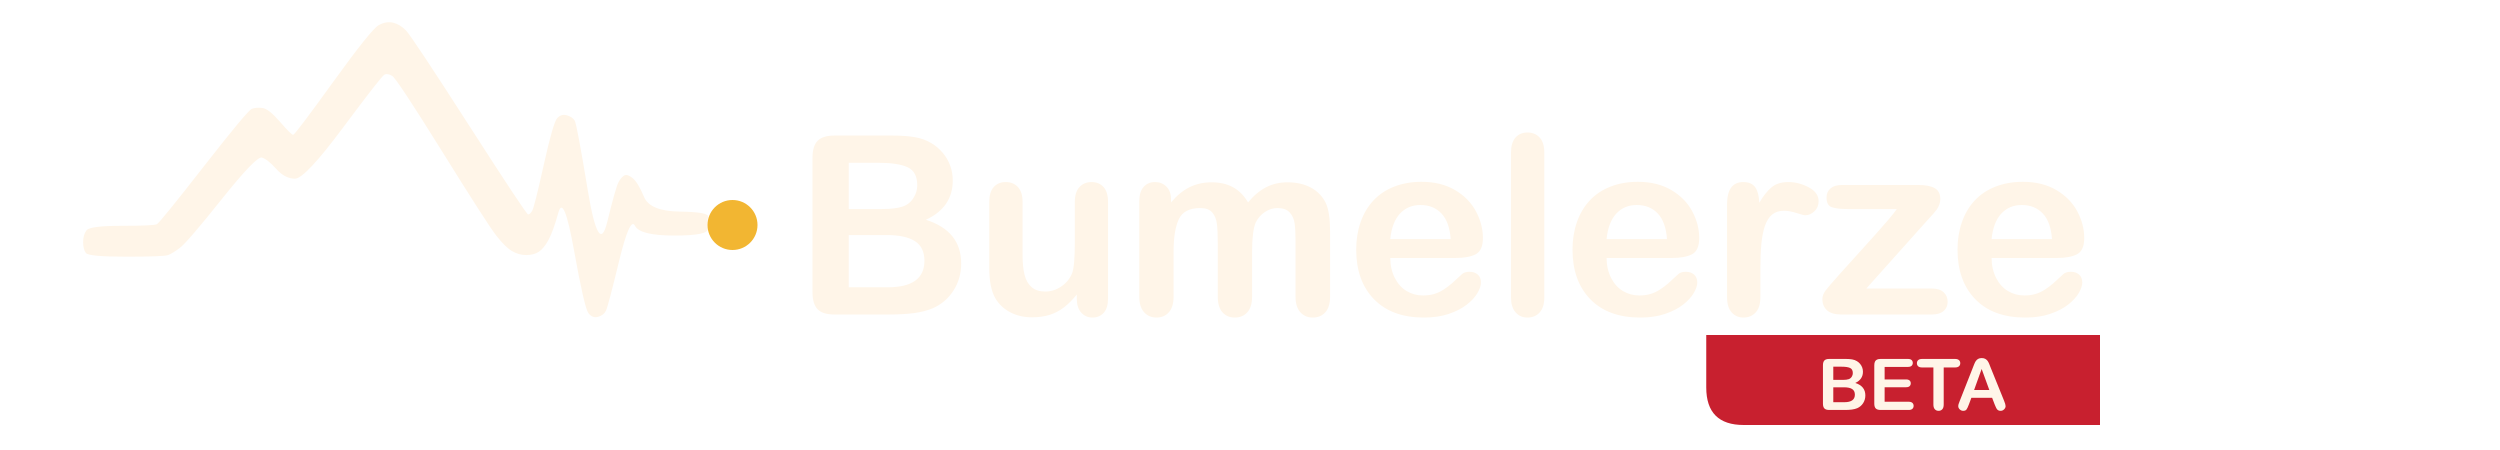
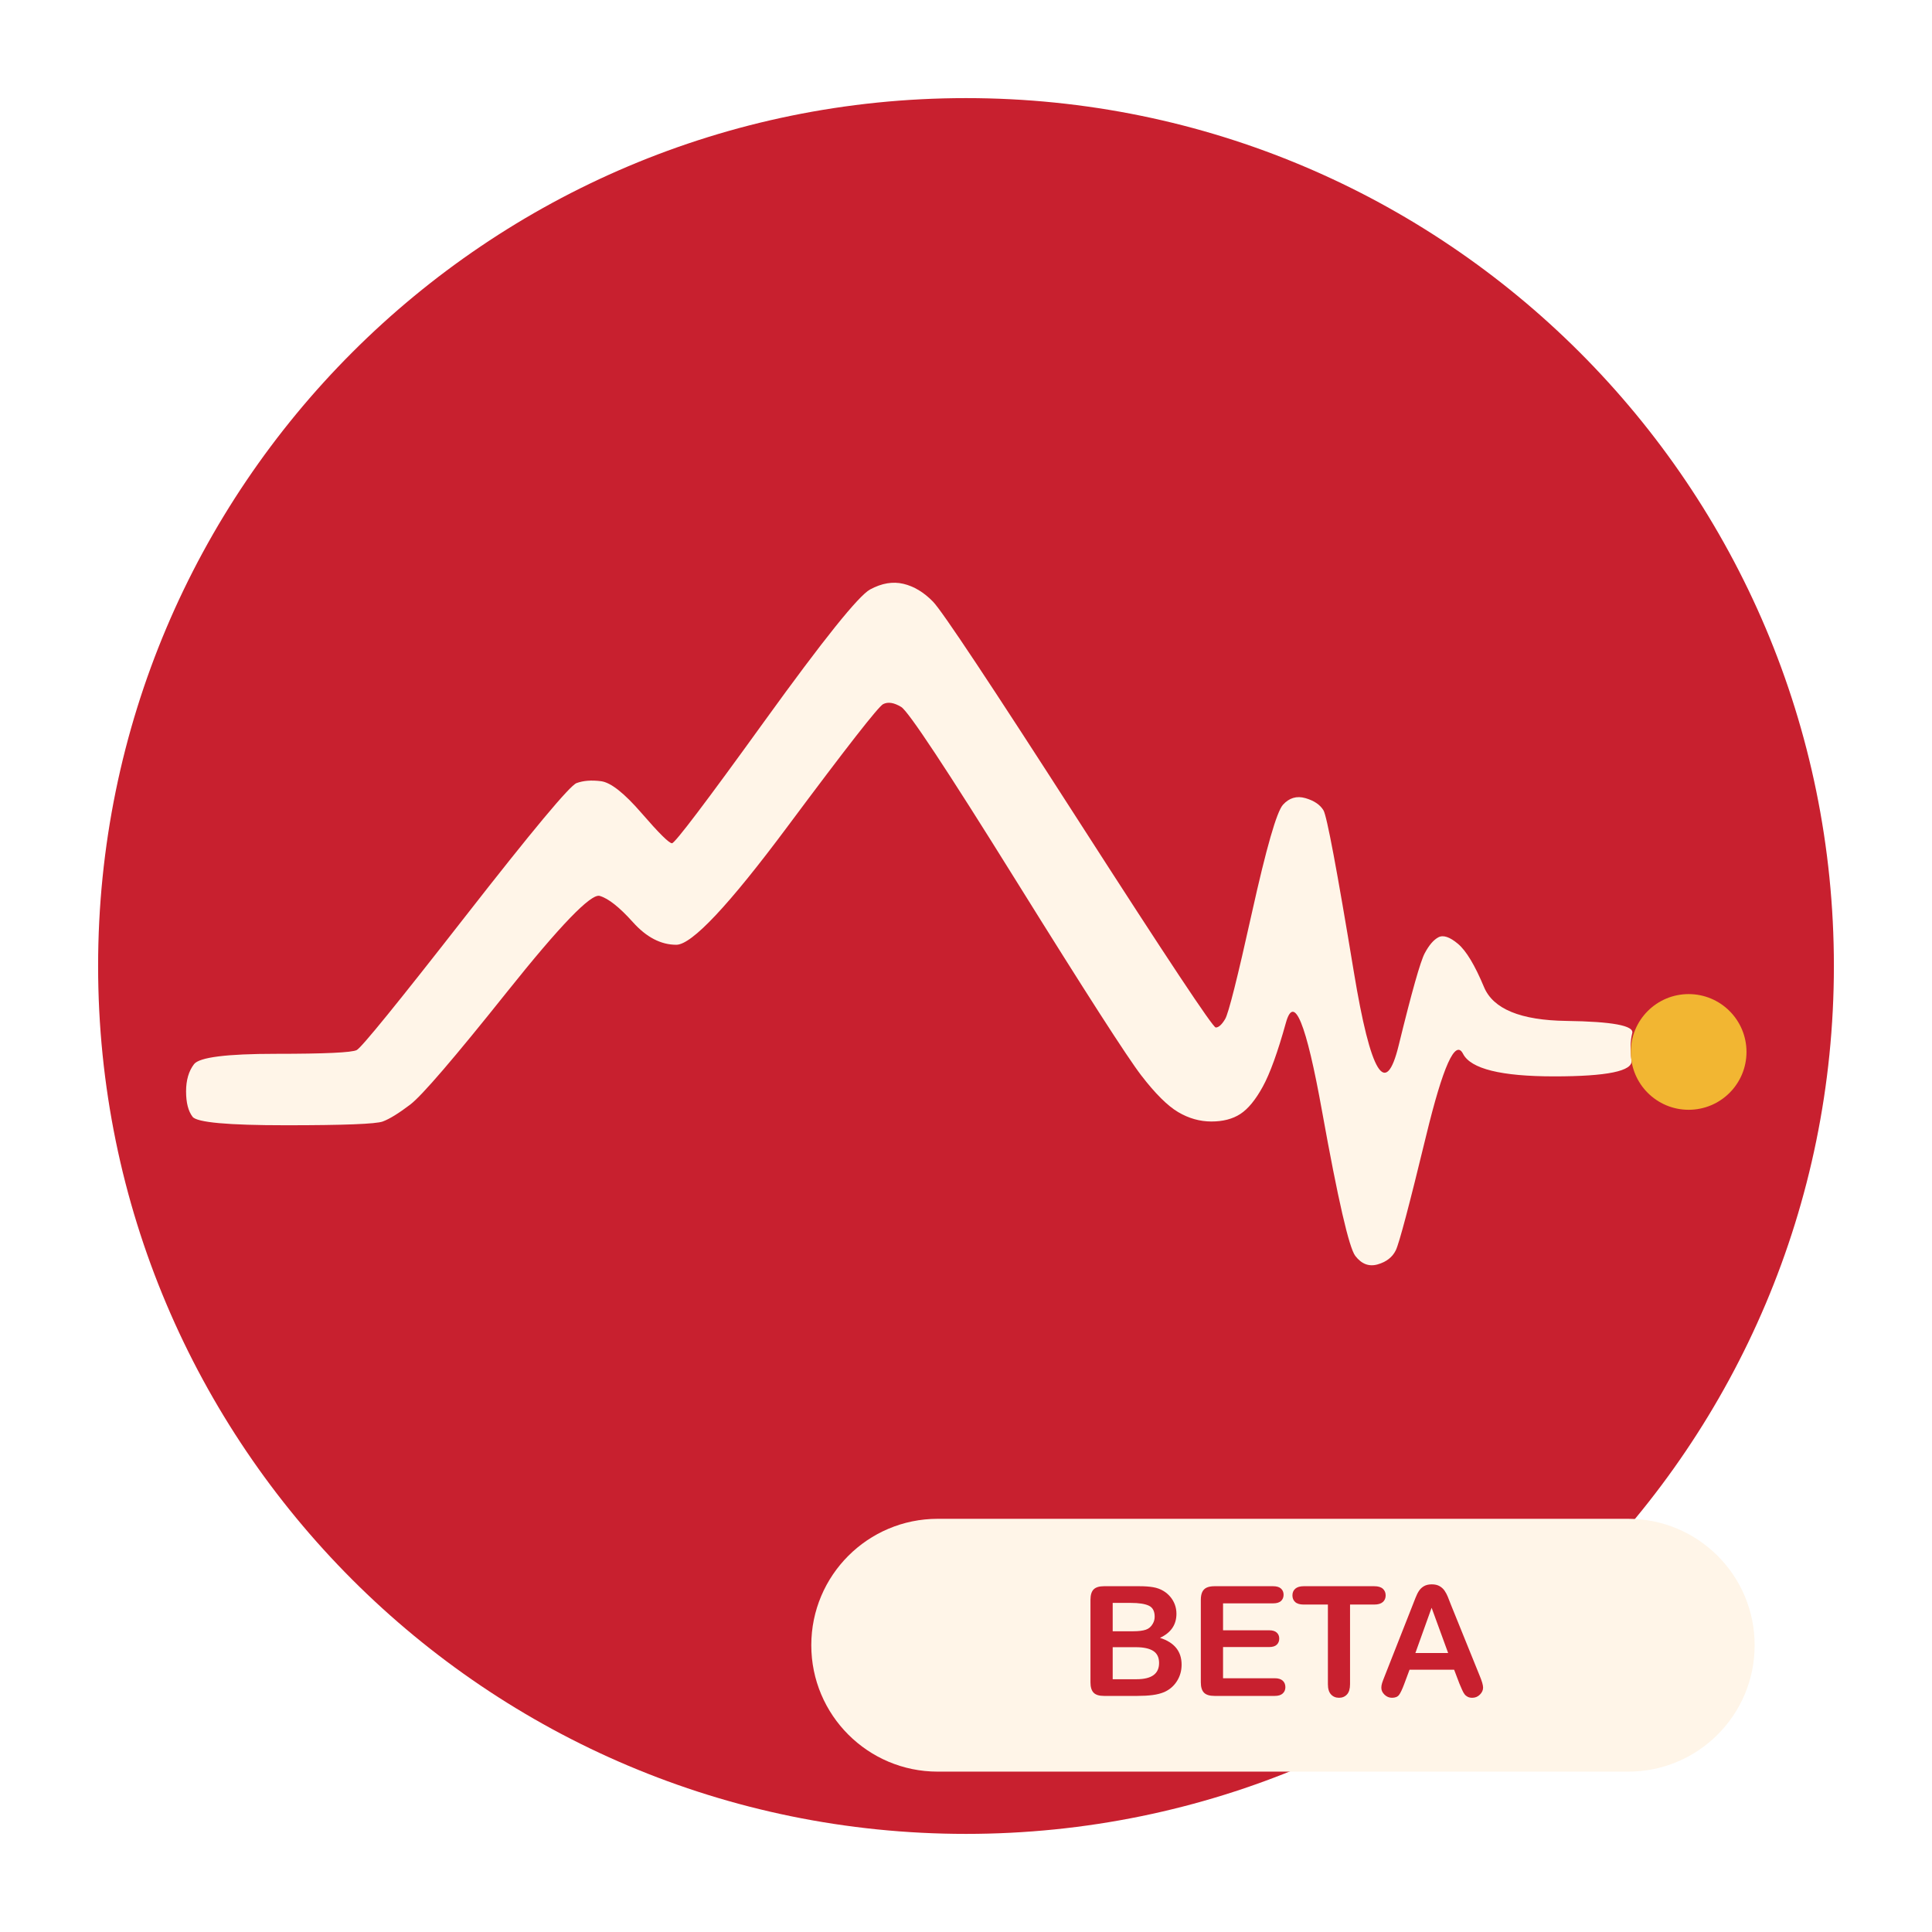
- <svg xmlns="http://www.w3.org/2000/svg" xmlns:xlink="http://www.w3.org/1999/xlink" viewBox="0 0 2000 360" role="img" aria-labelledby="title desc">
-   <g transform="translate(40 -18.900) scale(1 1.3)">
+ <svg xmlns="http://www.w3.org/2000/svg" xmlns:xlink="http://www.w3.org/1999/xlink" viewBox="0 0 1024 1024" role="img" aria-labelledby="title desc">
+   <circle cx="512" cy="512" r="460" fill="#C8202F" />
+   <g transform="translate(58 252.635) scale(1.533 1.9929)">
    <path d="M 26.672 161.359 Q 26.500 162.375 26.500 163.500 Q 26.500 164.625 26.641 165.609 Q 26.781 166.594 27.062 167.438 Q 27.344 168.281 27.766 168.984 Q 28.188 169.688 28.750 170.250 Q 29.312 170.812 31.609 171.234 Q 33.906 171.656 37.938 171.938 Q 41.969 172.219 47.734 172.359 Q 53.500 172.500 61.000 172.500 Q 68.500 172.500 74.344 172.438 Q 80.188 172.375 84.375 172.250 Q 88.562 172.125 91.094 171.938 Q 93.625 171.750 94.500 171.500 Q 95.375 171.250 96.406 170.844 Q 97.438 170.438 98.625 169.875 Q 99.812 169.312 101.156 168.594 Q 102.500 167.875 104.000 167.000 Q 105.500 166.125 108.344 163.812 Q 111.188 161.500 115.375 157.750 Q 119.562 154.000 125.094 148.812 Q 130.625 143.625 137.500 137.000 Q 144.375 130.375 149.812 125.469 Q 155.250 120.562 159.250 117.375 Q 163.250 114.188 165.812 112.719 Q 168.375 111.250 169.500 111.500 Q 170.625 111.750 171.906 112.312 Q 173.188 112.875 174.625 113.750 Q 176.062 114.625 177.656 115.812 Q 179.250 117.000 181.000 118.500 Q 182.750 120.000 184.562 121.125 Q 186.375 122.250 188.250 123.000 Q 190.125 123.750 192.062 124.125 Q 194.000 124.500 196.000 124.500 Q 198.000 124.500 201.406 122.531 Q 204.812 120.562 209.625 116.625 Q 214.438 112.688 220.656 106.781 Q 226.875 100.875 234.500 93.000 Q 242.125 85.125 248.000 79.156 Q 253.875 73.188 258.000 69.125 Q 262.125 65.062 264.500 62.906 Q 266.875 60.750 267.500 60.500 Q 268.125 60.250 268.828 60.172 Q 269.531 60.094 270.312 60.188 Q 271.094 60.281 271.953 60.547 Q 272.812 60.812 273.750 61.250 Q 274.688 61.688 277.641 64.797 Q 280.594 67.906 285.562 73.688 Q 290.531 79.469 297.516 87.922 Q 304.500 96.375 313.500 107.500 Q 322.500 118.625 329.703 127.422 Q 336.906 136.219 342.312 142.688 Q 347.719 149.156 351.328 153.297 Q 354.938 157.438 356.750 159.250 Q 358.562 161.062 360.266 162.578 Q 361.969 164.094 363.562 165.312 Q 365.156 166.531 366.641 167.453 Q 368.125 168.375 369.500 169.000 Q 370.875 169.625 372.281 170.094 Q 373.688 170.562 375.125 170.875 Q 376.562 171.188 378.031 171.344 Q 379.500 171.500 381.000 171.500 Q 382.500 171.500 383.875 171.375 Q 385.250 171.250 386.500 171.000 Q 387.750 170.750 388.875 170.375 Q 390.000 170.000 391.000 169.500 Q 392.000 169.000 392.984 168.297 Q 393.969 167.594 394.938 166.688 Q 395.906 165.781 396.859 164.672 Q 397.812 163.562 398.750 162.250 Q 399.688 160.938 400.656 159.219 Q 401.625 157.500 402.625 155.375 Q 403.625 153.250 404.656 150.719 Q 405.688 148.188 406.750 145.250 Q 407.812 142.312 409.125 142.312 Q 410.438 142.312 412.000 145.250 Q 413.562 148.188 415.375 154.062 Q 417.188 159.938 419.250 168.750 Q 421.312 177.562 423.062 184.375 Q 424.812 191.188 426.250 196.000 Q 427.688 200.812 428.812 203.625 Q 429.938 206.438 430.750 207.250 Q 431.562 208.062 432.453 208.609 Q 433.344 209.156 434.312 209.438 Q 435.281 209.719 436.328 209.734 Q 437.375 209.750 438.500 209.500 Q 439.625 209.250 440.578 208.891 Q 441.531 208.531 442.312 208.062 Q 443.094 207.594 443.703 207.016 Q 444.312 206.438 444.750 205.750 Q 445.188 205.062 446.062 202.812 Q 446.938 200.562 448.250 196.750 Q 449.562 192.938 451.312 187.562 Q 453.062 182.188 455.250 175.250 Q 457.438 168.312 459.328 163.484 Q 461.219 158.656 462.812 155.938 Q 464.406 153.219 465.703 152.609 Q 467.000 152.000 468.000 153.500 Q 469.000 155.000 471.469 156.125 Q 473.938 157.250 477.875 158.000 Q 481.812 158.750 487.219 159.125 Q 492.625 159.500 499.500 159.500 Q 506.375 159.500 511.484 159.234 Q 516.594 158.969 519.938 158.438 Q 523.281 157.906 524.859 157.109 Q 526.438 156.312 526.250 155.250 Q 526.062 154.188 525.984 153.203 Q 525.906 152.219 525.938 151.312 Q 525.969 150.406 526.109 149.578 Q 526.250 148.750 526.500 148.000 Q 526.750 147.250 525.453 146.672 Q 524.156 146.094 521.312 145.688 Q 518.469 145.281 514.078 145.047 Q 509.688 144.812 503.750 144.750 Q 497.812 144.688 493.062 144.094 Q 488.312 143.500 484.750 142.375 Q 481.188 141.250 478.812 139.594 Q 476.438 137.938 475.250 135.750 Q 474.062 133.562 472.906 131.750 Q 471.750 129.938 470.625 128.500 Q 469.500 127.062 468.406 126.000 Q 467.312 124.938 466.250 124.250 Q 465.188 123.562 464.234 123.109 Q 463.281 122.656 462.438 122.438 Q 461.594 122.219 460.859 122.234 Q 460.125 122.250 459.500 122.500 Q 458.875 122.750 458.266 123.141 Q 457.656 123.531 457.062 124.062 Q 456.469 124.594 455.891 125.266 Q 455.312 125.938 454.750 126.750 Q 454.188 127.562 453.344 129.500 Q 452.500 131.438 451.375 134.500 Q 450.250 137.562 448.844 141.750 Q 447.438 145.938 445.750 151.250 Q 444.062 156.562 442.250 158.000 Q 440.438 159.438 438.500 157.000 Q 436.562 154.562 434.500 148.250 Q 432.438 141.938 430.250 131.750 Q 428.062 121.562 426.312 113.781 Q 424.562 106.000 423.250 100.625 Q 421.938 95.250 421.062 92.281 Q 420.188 89.312 419.750 88.750 Q 419.312 88.188 418.703 87.703 Q 418.094 87.219 417.312 86.812 Q 416.531 86.406 415.578 86.078 Q 414.625 85.750 413.500 85.500 Q 412.375 85.250 411.328 85.234 Q 410.281 85.219 409.312 85.438 Q 408.344 85.656 407.453 86.109 Q 406.562 86.562 405.750 87.250 Q 404.938 87.938 403.859 90.078 Q 402.781 92.219 401.438 95.812 Q 400.094 99.406 398.484 104.453 Q 396.875 109.500 395.000 116.000 Q 393.125 122.500 391.609 127.516 Q 390.094 132.531 388.938 136.062 Q 387.781 139.594 386.984 141.641 Q 386.188 143.688 385.750 144.250 Q 385.312 144.812 384.891 145.234 Q 384.469 145.656 384.062 145.938 Q 383.656 146.219 383.266 146.359 Q 382.875 146.500 382.500 146.500 Q 382.125 146.500 378.984 143.078 Q 375.844 139.656 369.938 132.812 Q 364.031 125.969 355.359 115.703 Q 346.688 105.438 335.250 91.750 Q 323.812 78.062 314.938 67.562 Q 306.062 57.062 299.750 49.750 Q 293.438 42.438 289.688 38.312 Q 285.938 34.188 284.750 33.250 Q 283.562 32.312 282.328 31.547 Q 281.094 30.781 279.812 30.188 Q 278.531 29.594 277.203 29.172 Q 275.875 28.750 274.500 28.500 Q 273.125 28.250 271.719 28.219 Q 270.312 28.188 268.875 28.375 Q 267.438 28.562 265.969 28.969 Q 264.500 29.375 263.000 30.000 Q 261.500 30.625 258.469 33.125 Q 255.438 35.625 250.875 40.000 Q 246.312 44.375 240.219 50.625 Q 234.125 56.875 226.500 65.000 Q 218.875 73.125 213.062 79.219 Q 207.250 85.312 203.250 89.375 Q 199.250 93.438 197.062 95.469 Q 194.875 97.500 194.500 97.500 Q 194.125 97.500 193.281 97.000 Q 192.438 96.500 191.125 95.500 Q 189.812 94.500 188.031 93.000 Q 186.250 91.500 184.000 89.500 Q 181.750 87.500 179.750 85.969 Q 177.750 84.438 176.000 83.375 Q 174.250 82.312 172.750 81.719 Q 171.250 81.125 170.000 81.000 Q 168.750 80.875 167.594 80.844 Q 166.438 80.812 165.375 80.875 Q 164.312 80.938 163.344 81.094 Q 162.375 81.250 161.500 81.500 Q 160.625 81.750 157.781 84.094 Q 154.938 86.438 150.125 90.875 Q 145.312 95.312 138.531 101.844 Q 131.750 108.375 123.000 117.000 Q 114.250 125.625 107.531 132.156 Q 100.812 138.688 96.125 143.125 Q 91.438 147.562 88.781 149.906 Q 86.125 152.250 85.500 152.500 Q 84.875 152.750 82.812 152.938 Q 80.750 153.125 77.250 153.250 Q 73.750 153.375 68.812 153.438 Q 63.875 153.500 57.500 153.500 Q 51.125 153.500 46.172 153.672 Q 41.219 153.844 37.688 154.188 Q 34.156 154.531 32.047 155.047 Q 29.938 155.562 29.250 156.250 Q 28.562 156.938 28.047 157.734 Q 27.531 158.531 27.188 159.438 Q 26.844 160.344 26.672 161.359 Z" fill="#FFF5E8" />
    <ellipse cx="546" cy="153" rx="20" ry="15.385" fill="#F2B632" />
  </g>
-   <path d="M 61.328 145.605 L 17.578 145.605 Q 8.105 145.605 4.053 141.357 Q 0.000 137.109 0.000 127.832 L 0.000 20.215 Q 0.000 10.742 4.150 6.592 Q 8.301 2.441 17.578 2.441 L 63.965 2.441 Q 74.219 2.441 81.738 3.711 Q 89.258 4.980 95.215 8.594 Q 100.293 11.621 104.199 16.260 Q 108.105 20.898 110.156 26.514 Q 112.207 32.129 112.207 38.379 Q 112.207 59.863 90.723 69.824 Q 118.945 78.809 118.945 104.785 Q 118.945 116.797 112.793 126.416 Q 106.641 136.035 96.191 140.625 Q 89.648 143.359 81.152 144.482 Q 72.656 145.605 61.328 145.605 Z M 59.180 82.031 L 29.004 82.031 L 29.004 123.828 L 60.156 123.828 Q 89.551 123.828 89.551 102.637 Q 89.551 91.797 81.934 86.914 Q 74.316 82.031 59.180 82.031 Z M 29.004 24.219 L 29.004 61.230 L 55.566 61.230 Q 66.406 61.230 72.314 59.180 Q 78.223 57.129 81.348 51.367 Q 83.789 47.266 83.789 42.188 Q 83.789 31.348 76.074 27.783 Q 68.359 24.219 52.539 24.219 Z M 211.426 133.008 L 211.426 129.590 Q 206.641 135.645 201.367 139.746 Q 196.094 143.848 189.844 145.850 Q 183.594 147.852 175.586 147.852 Q 165.918 147.852 158.252 143.848 Q 150.586 139.844 146.387 132.812 Q 141.406 124.316 141.406 108.398 L 141.406 55.566 Q 141.406 47.559 145.020 43.604 Q 148.633 39.648 154.590 39.648 Q 160.645 39.648 164.355 43.652 Q 168.066 47.656 168.066 55.566 L 168.066 98.242 Q 168.066 107.520 169.629 113.818 Q 171.191 120.117 175.244 123.682 Q 179.297 127.246 186.230 127.246 Q 192.969 127.246 198.926 123.242 Q 204.883 119.238 207.617 112.793 Q 209.863 107.129 209.863 87.988 L 209.863 55.566 Q 209.863 47.656 213.574 43.652 Q 217.285 39.648 223.242 39.648 Q 229.199 39.648 232.812 43.604 Q 236.426 47.559 236.426 55.566 L 236.426 132.812 Q 236.426 140.430 232.959 144.238 Q 229.492 148.047 224.023 148.047 Q 218.555 148.047 214.990 144.092 Q 211.426 140.137 211.426 133.008 Z M 351.660 95.801 L 351.660 131.250 Q 351.660 139.648 347.852 143.848 Q 344.043 148.047 337.793 148.047 Q 331.738 148.047 327.979 143.848 Q 324.219 139.648 324.219 131.250 L 324.219 88.770 Q 324.219 78.711 323.535 73.145 Q 322.852 67.578 319.824 64.014 Q 316.797 60.449 310.254 60.449 Q 297.168 60.449 293.018 69.434 Q 288.867 78.418 288.867 95.215 L 288.867 131.250 Q 288.867 139.551 285.107 143.799 Q 281.348 148.047 275.195 148.047 Q 269.141 148.047 265.283 143.799 Q 261.426 139.551 261.426 131.250 L 261.426 54.980 Q 261.426 47.461 264.893 43.555 Q 268.359 39.648 274.023 39.648 Q 279.492 39.648 283.154 43.311 Q 286.816 46.973 286.816 53.418 L 286.816 55.957 Q 293.750 47.656 301.660 43.750 Q 309.570 39.844 319.238 39.844 Q 329.297 39.844 336.523 43.848 Q 343.750 47.852 348.438 55.957 Q 355.176 47.754 362.891 43.799 Q 370.605 39.844 379.980 39.844 Q 390.918 39.844 398.828 44.141 Q 406.738 48.438 410.645 56.445 Q 414.062 63.672 414.062 79.199 L 414.062 131.250 Q 414.062 139.648 410.254 143.848 Q 406.445 148.047 400.195 148.047 Q 394.141 148.047 390.283 143.799 Q 386.426 139.551 386.426 131.250 L 386.426 86.426 Q 386.426 77.832 385.693 72.656 Q 384.961 67.480 381.738 63.965 Q 378.516 60.449 371.973 60.449 Q 366.699 60.449 361.963 63.574 Q 357.227 66.699 354.590 71.973 Q 351.660 78.711 351.660 95.801 Z M 514.355 100.391 L 462.207 100.391 Q 462.305 109.473 465.869 116.406 Q 469.434 123.340 475.342 126.855 Q 481.250 130.371 488.379 130.371 Q 493.164 130.371 497.119 129.248 Q 501.074 128.125 504.785 125.732 Q 508.496 123.340 511.621 120.605 Q 514.746 117.871 519.727 113.184 Q 521.777 111.426 525.586 111.426 Q 529.688 111.426 532.227 113.672 Q 534.766 115.918 534.766 120.020 Q 534.766 123.633 531.934 128.467 Q 529.102 133.301 523.389 137.744 Q 517.676 142.188 509.033 145.117 Q 500.391 148.047 489.160 148.047 Q 463.477 148.047 449.219 133.398 Q 434.961 118.750 434.961 93.652 Q 434.961 81.836 438.477 71.729 Q 441.992 61.621 448.730 54.395 Q 455.469 47.168 465.332 43.311 Q 475.195 39.453 487.207 39.453 Q 502.832 39.453 514.014 46.045 Q 525.195 52.637 530.762 63.086 Q 536.328 73.535 536.328 84.375 Q 536.328 94.434 530.566 97.412 Q 524.805 100.391 514.355 100.391 Z M 462.207 85.254 L 510.547 85.254 Q 509.570 71.582 503.174 64.795 Q 496.777 58.008 486.328 58.008 Q 476.367 58.008 469.971 64.893 Q 463.574 71.777 462.207 85.254 Z M 558.789 131.836 L 558.789 16.211 Q 558.789 8.203 562.354 4.102 Q 565.918 0.000 571.973 0.000 Q 578.027 0.000 581.738 4.053 Q 585.449 8.105 585.449 16.211 L 585.449 131.836 Q 585.449 139.941 581.689 143.994 Q 577.930 148.047 571.973 148.047 Q 566.113 148.047 562.451 143.848 Q 558.789 139.648 558.789 131.836 Z M 687.402 100.391 L 635.254 100.391 Q 635.352 109.473 638.916 116.406 Q 642.480 123.340 648.389 126.855 Q 654.297 130.371 661.426 130.371 Q 666.211 130.371 670.166 129.248 Q 674.121 128.125 677.832 125.732 Q 681.543 123.340 684.668 120.605 Q 687.793 117.871 692.773 113.184 Q 694.824 111.426 698.633 111.426 Q 702.734 111.426 705.273 113.672 Q 707.812 115.918 707.812 120.020 Q 707.812 123.633 704.980 128.467 Q 702.148 133.301 696.436 137.744 Q 690.723 142.188 682.080 145.117 Q 673.438 148.047 662.207 148.047 Q 636.523 148.047 622.266 133.398 Q 608.008 118.750 608.008 93.652 Q 608.008 81.836 611.523 71.729 Q 615.039 61.621 621.777 54.395 Q 628.516 47.168 638.379 43.311 Q 648.242 39.453 660.254 39.453 Q 675.879 39.453 687.061 46.045 Q 698.242 52.637 703.809 63.086 Q 709.375 73.535 709.375 84.375 Q 709.375 94.434 703.613 97.412 Q 697.852 100.391 687.402 100.391 Z M 635.254 85.254 L 683.594 85.254 Q 682.617 71.582 676.221 64.795 Q 669.824 58.008 659.375 58.008 Q 649.414 58.008 643.018 64.893 Q 636.621 71.777 635.254 85.254 Z M 758.301 109.570 L 758.301 131.836 Q 758.301 139.941 754.492 143.994 Q 750.684 148.047 744.824 148.047 Q 739.062 148.047 735.352 143.945 Q 731.641 139.844 731.641 131.836 L 731.641 57.617 Q 731.641 39.648 744.629 39.648 Q 751.270 39.648 754.199 43.848 Q 757.129 48.047 757.422 56.250 Q 762.207 48.047 767.236 43.848 Q 772.266 39.648 780.664 39.648 Q 789.062 39.648 796.973 43.848 Q 804.883 48.047 804.883 54.980 Q 804.883 59.863 801.514 63.037 Q 798.145 66.211 794.238 66.211 Q 792.773 66.211 787.158 64.404 Q 781.543 62.598 777.246 62.598 Q 771.387 62.598 767.676 65.674 Q 763.965 68.750 761.914 74.805 Q 759.863 80.859 759.082 89.209 Q 758.301 97.559 758.301 109.570 Z M 891.895 70.215 L 843.066 124.805 L 895.312 124.805 Q 901.660 124.805 904.883 127.783 Q 908.105 130.762 908.105 135.449 Q 908.105 139.941 904.932 142.773 Q 901.758 145.605 895.312 145.605 L 823.047 145.605 Q 815.430 145.605 811.670 142.285 Q 807.910 138.965 807.910 133.203 Q 807.910 129.785 810.547 126.318 Q 813.184 122.852 821.484 113.574 Q 830.273 103.809 837.451 95.898 Q 844.629 87.988 850.781 81.104 Q 856.934 74.219 860.986 69.434 Q 865.039 64.648 867.480 61.230 L 827.832 61.230 Q 819.629 61.230 815.430 59.766 Q 811.230 58.301 811.230 52.051 Q 811.230 47.461 814.404 44.727 Q 817.578 41.992 823.438 41.992 L 884.668 41.992 Q 893.164 41.992 897.705 44.482 Q 902.246 46.973 902.246 53.418 Q 902.246 55.566 901.367 57.861 Q 900.488 60.156 899.414 61.621 Q 898.340 63.086 896.484 65.186 Q 894.629 67.285 891.895 70.215 Z M 995.410 100.391 L 943.262 100.391 Q 943.359 109.473 946.924 116.406 Q 950.488 123.340 956.396 126.855 Q 962.305 130.371 969.434 130.371 Q 974.219 130.371 978.174 129.248 Q 982.129 128.125 985.840 125.732 Q 989.551 123.340 992.676 120.605 Q 995.801 117.871 1000.781 113.184 Q 1002.832 111.426 1006.641 111.426 Q 1010.742 111.426 1013.281 113.672 Q 1015.820 115.918 1015.820 120.020 Q 1015.820 123.633 1012.988 128.467 Q 1010.156 133.301 1004.443 137.744 Q 998.730 142.188 990.088 145.117 Q 981.445 148.047 970.215 148.047 Q 944.531 148.047 930.273 133.398 Q 916.016 118.750 916.016 93.652 Q 916.016 81.836 919.531 71.729 Q 923.047 61.621 929.785 54.395 Q 936.523 47.168 946.387 43.311 Q 956.250 39.453 968.262 39.453 Q 983.887 39.453 995.068 46.045 Q 1006.250 52.637 1011.816 63.086 Q 1017.383 73.535 1017.383 84.375 Q 1017.383 94.434 1011.621 97.412 Q 1005.859 100.391 995.410 100.391 Z M 943.262 85.254 L 991.602 85.254 Q 990.625 71.582 984.229 64.795 Q 977.832 58.008 967.383 58.008 Q 957.422 58.008 951.025 64.893 Q 944.629 71.777 943.262 85.254 Z " fill="#FFF5E8" transform="translate(650 106)" />
-   <g aria-label="Beta release band">
-     <path d="M1365 268 H1680 V340 H1395 Q1365 340 1365 310 Z" fill="#C8202F" />
-     <svg x="1427" y="274" width="206" height="66" viewBox="0 0 192 83.328" overflow="visible">
+   <g aria-label="Beta release label">
+     <rect x="430" y="805" width="500" height="134" rx="67" fill="#FFF5E8" />
+     <svg x="542" y="822" width="276" height="94" viewBox="0 0 192 83.328" overflow="visible">
      <defs>
        <g>
          <g id="glyph-0-0">
            <path d="M 27.633 0 L 11.883 0 C 9.609 0 7.984 -0.508 7.016 -1.531 C 6.039 -2.547 5.555 -4.172 5.555 -6.398 L 5.555 -45.141 C 5.555 -47.414 6.055 -49.047 7.047 -50.047 C 8.047 -51.039 9.656 -51.539 11.883 -51.539 L 28.582 -51.539 C 31.043 -51.539 33.176 -51.387 34.98 -51.082 C 36.785 -50.777 38.402 -50.191 39.832 -49.324 C 41.051 -48.598 42.129 -47.68 43.066 -46.562 C 44.004 -45.453 44.719 -44.219 45.211 -42.875 C 45.703 -41.523 45.949 -40.102 45.949 -38.602 C 45.949 -33.445 43.371 -29.672 38.215 -27.281 C 44.988 -25.125 48.375 -20.93 48.375 -14.695 C 48.375 -11.812 47.637 -9.219 46.16 -6.906 C 44.684 -4.602 42.691 -2.895 40.184 -1.793 C 38.613 -1.137 36.809 -0.672 34.77 -0.406 C 32.73 -0.133 30.352 0 27.633 0 Z M 26.859 -22.887 L 15.996 -22.887 L 15.996 -7.84 L 27.211 -7.84 C 34.266 -7.84 37.793 -10.383 37.793 -15.469 C 37.793 -18.07 36.879 -19.957 35.051 -21.129 C 33.223 -22.301 30.492 -22.887 26.859 -22.887 Z M 15.996 -43.699 L 15.996 -30.375 L 25.559 -30.375 C 28.16 -30.375 30.172 -30.621 31.586 -31.113 C 33.008 -31.605 34.09 -32.543 34.84 -33.926 C 35.426 -34.91 35.719 -36.012 35.719 -37.23 C 35.719 -39.832 34.793 -41.562 32.941 -42.414 C 31.09 -43.273 28.266 -43.699 24.469 -43.699 Z M 15.996 -43.699 " />
          </g>
          <g id="glyph-0-1">
            <path d="M 39.586 -43.488 L 16.066 -43.488 L 16.066 -30.832 L 37.723 -30.832 C 39.316 -30.832 40.508 -30.477 41.289 -29.758 C 42.078 -29.047 42.469 -28.102 42.469 -26.93 C 42.469 -25.758 42.082 -24.805 41.309 -24.062 C 40.535 -23.328 39.34 -22.957 37.723 -22.957 L 16.066 -22.957 L 16.066 -8.297 L 40.395 -8.297 C 42.035 -8.297 43.273 -7.914 44.102 -7.156 C 44.938 -6.391 45.352 -5.379 45.352 -4.113 C 45.352 -2.895 44.938 -1.906 44.102 -1.141 C 43.273 -0.379 42.035 0 40.395 0 L 12.023 0 C 9.75 0 8.117 -0.504 7.117 -1.512 C 6.125 -2.52 5.625 -4.148 5.625 -6.398 L 5.625 -45.141 C 5.625 -46.641 5.848 -47.867 6.293 -48.812 C 6.738 -49.766 7.438 -50.453 8.383 -50.891 C 9.336 -51.32 10.547 -51.539 12.023 -51.539 L 39.586 -51.539 C 41.25 -51.539 42.484 -51.172 43.297 -50.43 C 44.102 -49.695 44.508 -48.727 44.508 -47.531 C 44.508 -46.312 44.102 -45.336 43.297 -44.594 C 42.484 -43.859 41.25 -43.488 39.586 -43.488 Z M 39.586 -43.488 " />
          </g>
          <g id="glyph-0-2">
            <path d="M 39.094 -42.926 L 27.703 -42.926 L 27.703 -5.484 C 27.703 -3.328 27.223 -1.727 26.262 -0.688 C 25.301 0.359 24.059 0.879 22.535 0.879 C 20.988 0.879 19.727 0.352 18.758 -0.703 C 17.781 -1.758 17.297 -3.352 17.297 -5.484 L 17.297 -42.926 L 5.906 -42.926 C 4.125 -42.926 2.801 -43.32 1.934 -44.102 C 1.066 -44.891 0.633 -45.926 0.633 -47.215 C 0.633 -48.551 1.086 -49.605 1.984 -50.379 C 2.891 -51.152 4.195 -51.539 5.906 -51.539 L 39.094 -51.539 C 40.898 -51.539 42.242 -51.141 43.117 -50.344 C 44 -49.547 44.438 -48.504 44.438 -47.215 C 44.438 -45.926 43.992 -44.891 43.102 -44.102 C 42.211 -43.32 40.875 -42.926 39.094 -42.926 Z M 39.094 -42.926 " />
          </g>
          <g id="glyph-0-3">
            <path d="M 38.602 -5.836 L 36.141 -12.305 L 15.188 -12.305 L 12.727 -5.695 C 11.766 -3.117 10.945 -1.375 10.266 -0.477 C 9.586 0.43 8.473 0.879 6.926 0.879 C 5.613 0.879 4.453 0.398 3.445 -0.562 C 2.438 -1.523 1.934 -2.613 1.934 -3.832 C 1.934 -4.535 2.051 -5.262 2.285 -6.012 C 2.52 -6.762 2.906 -7.805 3.445 -9.141 L 16.629 -42.609 C 17.004 -43.57 17.453 -44.727 17.984 -46.07 C 18.508 -47.422 19.07 -48.539 19.672 -49.43 C 20.266 -50.32 21.055 -51.039 22.023 -51.594 C 23 -52.141 24.199 -52.418 25.629 -52.418 C 27.082 -52.418 28.297 -52.141 29.266 -51.594 C 30.242 -51.039 31.023 -50.332 31.625 -49.465 C 32.219 -48.598 32.727 -47.664 33.133 -46.672 C 33.547 -45.672 34.066 -44.344 34.699 -42.68 L 48.164 -9.422 C 49.219 -6.891 49.746 -5.051 49.746 -3.902 C 49.746 -2.707 49.25 -1.609 48.25 -0.617 C 47.258 0.383 46.055 0.879 44.648 0.879 C 43.828 0.879 43.125 0.734 42.539 0.438 C 41.953 0.145 41.461 -0.25 41.062 -0.758 C 40.664 -1.258 40.234 -2.031 39.781 -3.078 C 39.32 -4.117 38.93 -5.039 38.602 -5.836 Z M 17.93 -20.145 L 33.328 -20.145 L 25.559 -41.414 Z M 17.93 -20.145 " />
          </g>
        </g>
      </defs>
-       <g fill="#FFF5E8" fill-opacity="1">
+       <g fill="#C8202F" fill-opacity="1">
        <use xlink:href="#glyph-0-0" x="0" y="68.141" />
        <use xlink:href="#glyph-0-1" x="51.781" y="68.141" />
        <use xlink:href="#glyph-0-2" x="99.812" y="68.141" />
        <use xlink:href="#glyph-0-3" x="140.281" y="68.141" />
      </g>
    </svg>
  </g>
</svg>
